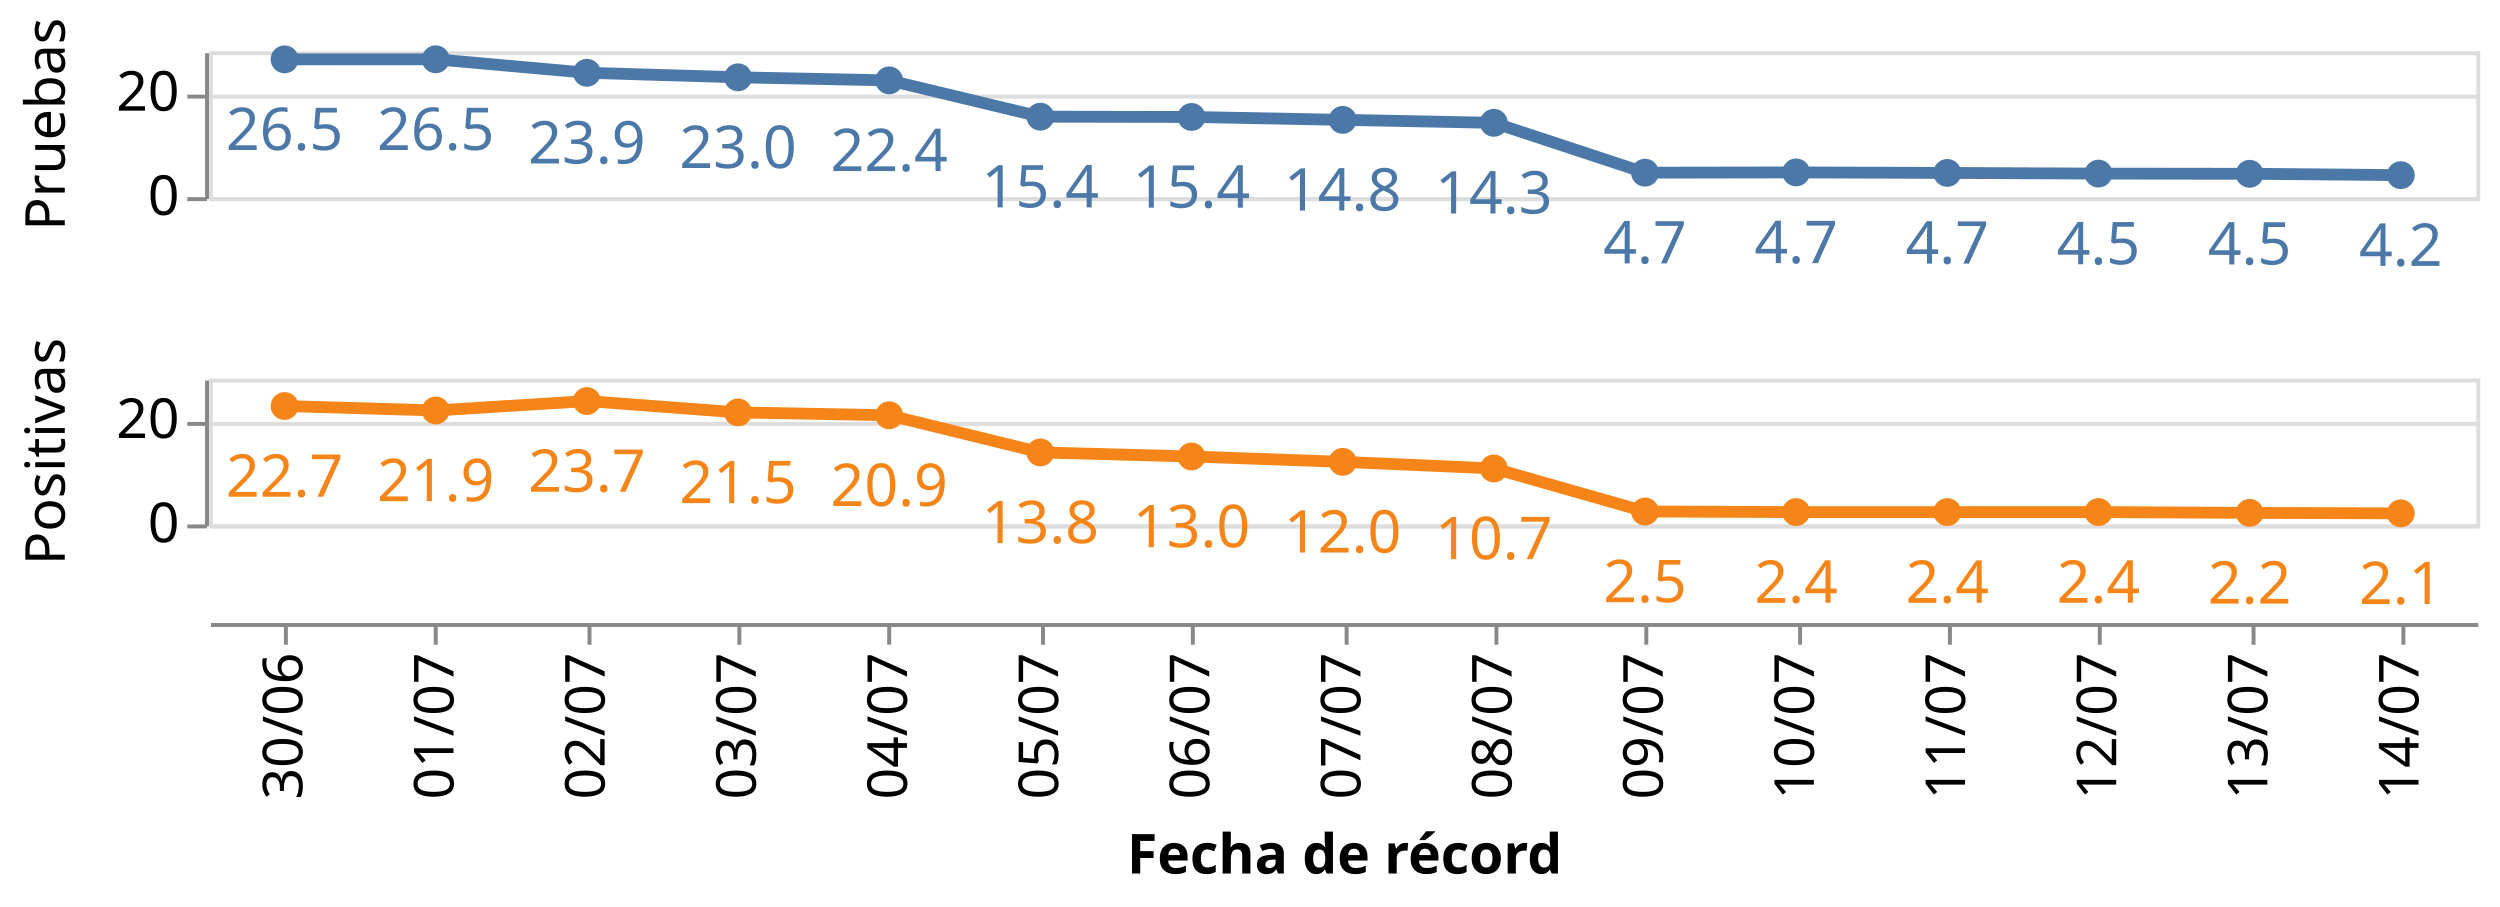
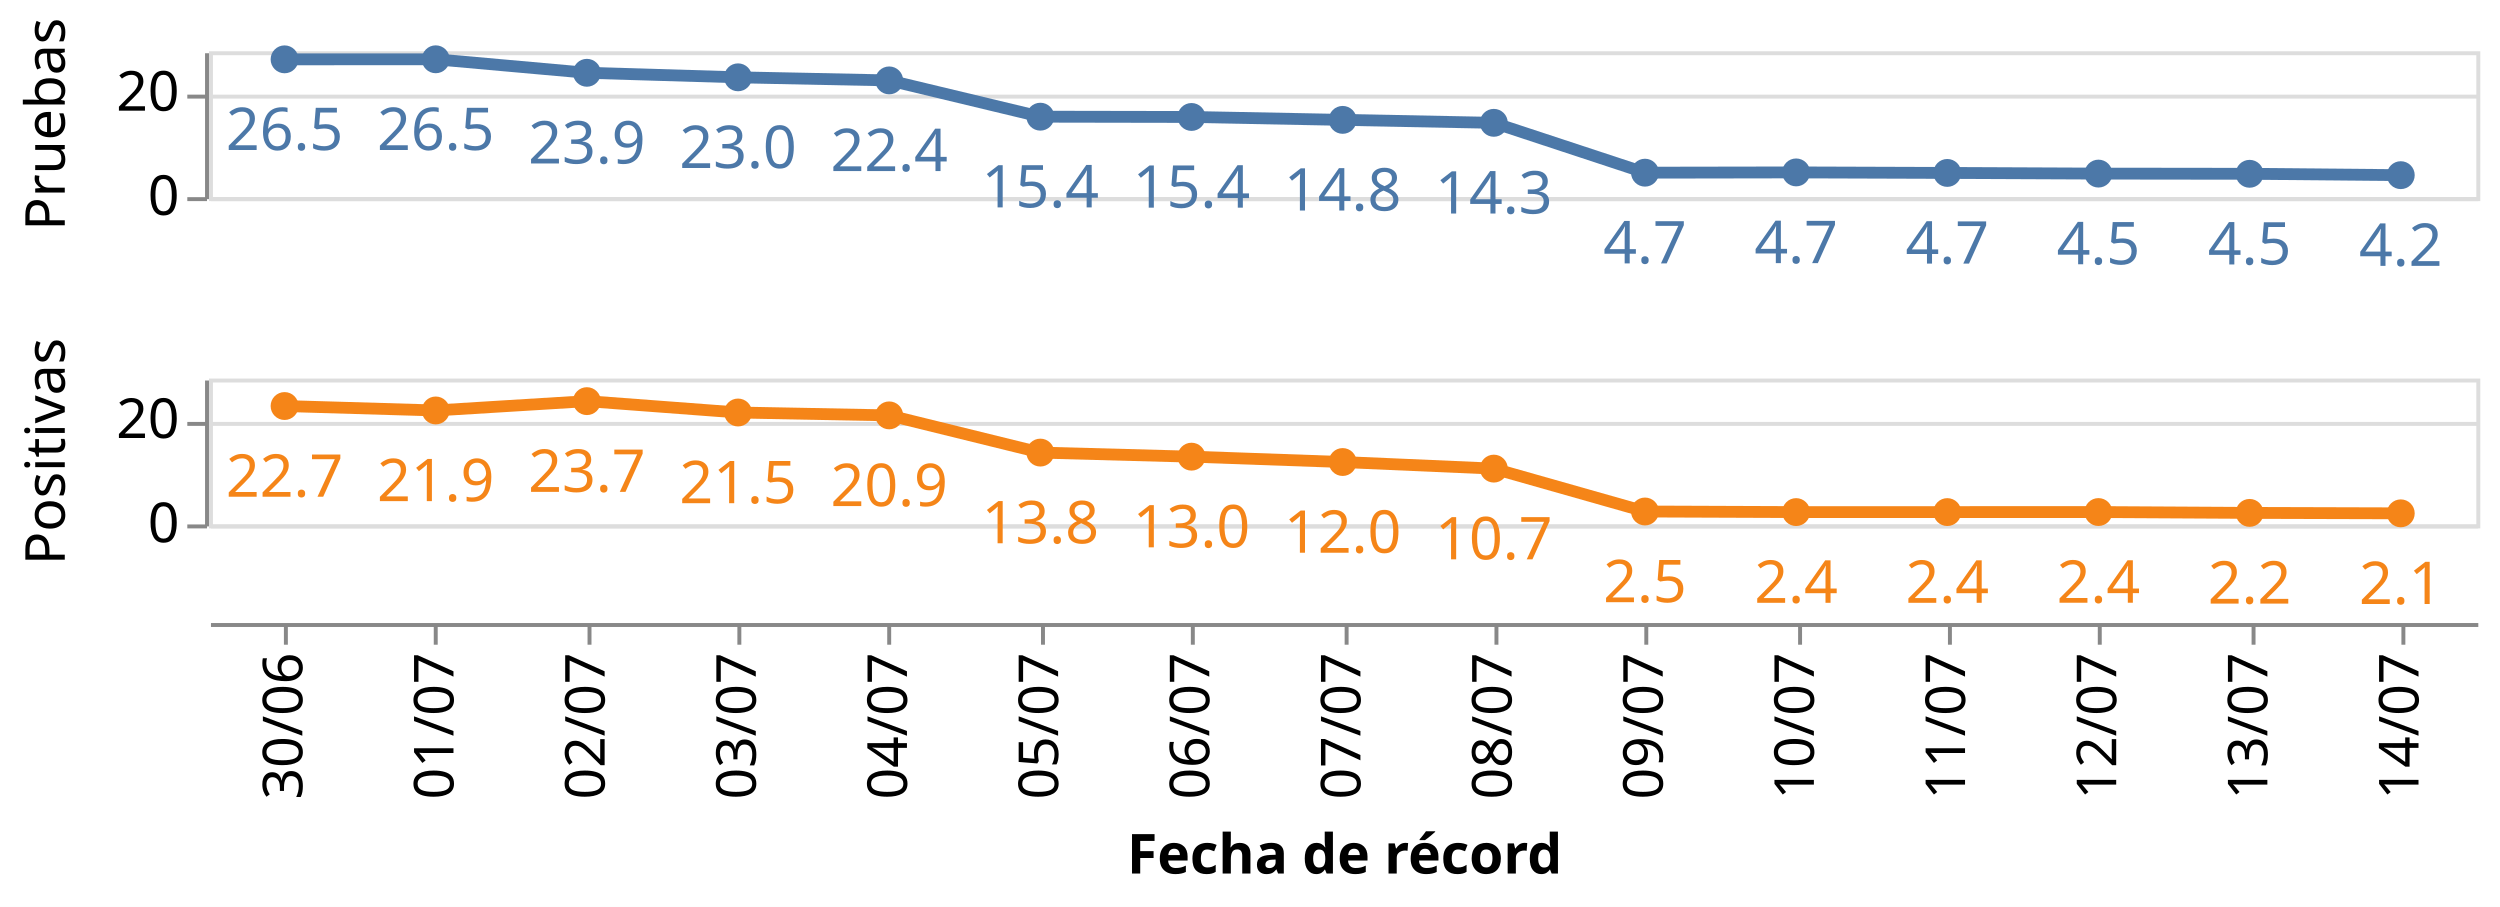
<svg xmlns="http://www.w3.org/2000/svg" class="marks" width="634" height="230" viewBox="0 0 634 230" version="1.1">
  <rect width="634" height="230" style="fill: white;" />
  <g transform="translate(53,13)">
    <g class="mark-group role-frame root">
      <g transform="translate(0,0)">
        <path class="background" d="M0,0h0v0h0Z" style="fill: none;" />
        <g>
          <g class="mark-group role-row-header row_header">
            <g transform="translate(-1,0)">
              <path class="background" d="M0,0h0v37h0Z" style="fill: none;" />
              <g>
                <g class="mark-group role-axis">
                  <g transform="translate(0.5,0.5)">
                    <path class="background" d="M0,0h0v0h0Z" style="pointer-events: none; fill: none;" />
                    <g>
                      <g class="mark-rule role-axis-tick" style="pointer-events: none;">
                        <line transform="translate(0,37)" x2="-5" y2="0" style="fill: none; stroke: #888; stroke-width: 1; opacity: 1;" />
                        <line transform="translate(0,11)" x2="-5" y2="0" style="fill: none; stroke: #888; stroke-width: 1; opacity: 1;" />
                      </g>
                      <g class="mark-text role-axis-label" style="pointer-events: none;">
                        <text text-anchor="end" transform="translate(-7,41)" style="font-family: sans-serif; font-size: 14px; fill: #000; opacity: 1;">0</text>
                        <text text-anchor="end" transform="translate(-7,14.57143)" style="font-family: sans-serif; font-size: 14px; fill: #000; opacity: 1;">20</text>
                      </g>
                      <g class="mark-rule role-axis-domain" style="pointer-events: none;">
                        <line transform="translate(0,37)" x2="0" y2="-37" style="fill: none; stroke: #888; stroke-width: 1; opacity: 1;" />
                      </g>
                    </g>
                    <path class="foreground" d="" style="pointer-events: none; display: none; fill: none;" />
                  </g>
                </g>
                <g class="mark-group role-title">
                  <g transform="translate(-46.57227,18.5)">
                    <path class="background" d="M0,0h0v0h0Z" style="pointer-events: none; fill: none;" />
                    <g>
                      <g class="mark-text role-title-text" style="pointer-events: none;">
                        <text text-anchor="middle" transform="translate(0,0) rotate(-90) translate(0,11)" style="font-family: sans-serif; font-size: 14px; fill: #000; opacity: 1;">Pruebas</text>
                      </g>
                    </g>
                    <path class="foreground" d="" style="pointer-events: none; display: none; fill: none;" />
                  </g>
                </g>
              </g>
              <path class="foreground" d="" style="display: none; fill: none;" />
            </g>
            <g transform="translate(-1,83)">
              <path class="background" d="M0,0h0v37h0Z" style="fill: none;" />
              <g>
                <g class="mark-group role-axis">
                  <g transform="translate(0.5,0.5)">
                    <path class="background" d="M0,0h0v0h0Z" style="pointer-events: none; fill: none;" />
                    <g>
                      <g class="mark-rule role-axis-tick" style="pointer-events: none;">
                        <line transform="translate(0,37)" x2="-5" y2="0" style="fill: none; stroke: #888; stroke-width: 1; opacity: 1;" />
                        <line transform="translate(0,11)" x2="-5" y2="0" style="fill: none; stroke: #888; stroke-width: 1; opacity: 1;" />
                      </g>
                      <g class="mark-text role-axis-label" style="pointer-events: none;">
                        <text text-anchor="end" transform="translate(-7,41)" style="font-family: sans-serif; font-size: 14px; fill: #000; opacity: 1;">0</text>
                        <text text-anchor="end" transform="translate(-7,14.57143)" style="font-family: sans-serif; font-size: 14px; fill: #000; opacity: 1;">20</text>
                      </g>
                      <g class="mark-rule role-axis-domain" style="pointer-events: none;">
                        <line transform="translate(0,37)" x2="0" y2="-37" style="fill: none; stroke: #888; stroke-width: 1; opacity: 1;" />
                      </g>
                    </g>
                    <path class="foreground" d="" style="pointer-events: none; display: none; fill: none;" />
                  </g>
                </g>
                <g class="mark-group role-title">
                  <g transform="translate(-46.57227,18.5)">
                    <path class="background" d="M0,0h0v0h0Z" style="pointer-events: none; fill: none;" />
                    <g>
                      <g class="mark-text role-title-text" style="pointer-events: none;">
                        <text text-anchor="middle" transform="translate(0,0) rotate(-90) translate(0,11)" style="font-family: sans-serif; font-size: 14px; fill: #000; opacity: 1;">Positivas</text>
                      </g>
                    </g>
                    <path class="foreground" d="" style="pointer-events: none; display: none; fill: none;" />
                  </g>
                </g>
              </g>
              <path class="foreground" d="" style="display: none; fill: none;" />
            </g>
          </g>
          <g class="mark-group role-column-footer column_footer">
            <g transform="translate(0,145)">
              <path class="background" d="M0,0h575v0h-575Z" style="fill: none;" />
              <g>
                <g class="mark-group role-axis">
                  <g transform="translate(0.5,0.5)">
                    <path class="background" d="M0,0h0v0h0Z" style="pointer-events: none; fill: none;" />
                    <g>
                      <g class="mark-rule role-axis-tick" style="pointer-events: none;">
                        <line transform="translate(19,0)" x2="0" y2="5" style="fill: none; stroke: #888; stroke-width: 1; opacity: 1;" />
                        <line transform="translate(57,0)" x2="0" y2="5" style="fill: none; stroke: #888; stroke-width: 1; opacity: 1;" />
                        <line transform="translate(96,0)" x2="0" y2="5" style="fill: none; stroke: #888; stroke-width: 1; opacity: 1;" />
                        <line transform="translate(134,0)" x2="0" y2="5" style="fill: none; stroke: #888; stroke-width: 1; opacity: 1;" />
                        <line transform="translate(172,0)" x2="0" y2="5" style="fill: none; stroke: #888; stroke-width: 1; opacity: 1;" />
                        <line transform="translate(211,0)" x2="0" y2="5" style="fill: none; stroke: #888; stroke-width: 1; opacity: 1;" />
                        <line transform="translate(249,0)" x2="0" y2="5" style="fill: none; stroke: #888; stroke-width: 1; opacity: 1;" />
                        <line transform="translate(288,0)" x2="0" y2="5" style="fill: none; stroke: #888; stroke-width: 1; opacity: 1;" />
                        <line transform="translate(326,0)" x2="0" y2="5" style="fill: none; stroke: #888; stroke-width: 1; opacity: 1;" />
                        <line transform="translate(364,0)" x2="0" y2="5" style="fill: none; stroke: #888; stroke-width: 1; opacity: 1;" />
                        <line transform="translate(403,0)" x2="0" y2="5" style="fill: none; stroke: #888; stroke-width: 1; opacity: 1;" />
                        <line transform="translate(441,0)" x2="0" y2="5" style="fill: none; stroke: #888; stroke-width: 1; opacity: 1;" />
                        <line transform="translate(479,0)" x2="0" y2="5" style="fill: none; stroke: #888; stroke-width: 1; opacity: 1;" />
                        <line transform="translate(518,0)" x2="0" y2="5" style="fill: none; stroke: #888; stroke-width: 1; opacity: 1;" />
                        <line transform="translate(556,0)" x2="0" y2="5" style="fill: none; stroke: #888; stroke-width: 1; opacity: 1;" />
                      </g>
                      <g class="mark-text role-axis-label" style="pointer-events: none;">
                        <text text-anchor="end" transform="translate(19.16667,7) rotate(270) translate(0,4)" style="font-family: sans-serif; font-size: 14px; fill: #000; opacity: 1;">30/06</text>
                        <text text-anchor="end" transform="translate(57.5,7) rotate(270) translate(0,4)" style="font-family: sans-serif; font-size: 14px; fill: #000; opacity: 1;">01/07</text>
                        <text text-anchor="end" transform="translate(95.83333,7) rotate(270) translate(0,4)" style="font-family: sans-serif; font-size: 14px; fill: #000; opacity: 1;">02/07</text>
                        <text text-anchor="end" transform="translate(134.1667,7) rotate(270) translate(0,4)" style="font-family: sans-serif; font-size: 14px; fill: #000; opacity: 1;">03/07</text>
                        <text text-anchor="end" transform="translate(172.5,7) rotate(270) translate(0,4)" style="font-family: sans-serif; font-size: 14px; fill: #000; opacity: 1;">04/07</text>
                        <text text-anchor="end" transform="translate(210.8333,7) rotate(270) translate(0,4)" style="font-family: sans-serif; font-size: 14px; fill: #000; opacity: 1;">05/07</text>
                        <text text-anchor="end" transform="translate(249.1667,7) rotate(270) translate(0,4)" style="font-family: sans-serif; font-size: 14px; fill: #000; opacity: 1;">06/07</text>
                        <text text-anchor="end" transform="translate(287.5,7) rotate(270) translate(0,4)" style="font-family: sans-serif; font-size: 14px; fill: #000; opacity: 1;">07/07</text>
                        <text text-anchor="end" transform="translate(325.8333,7) rotate(270) translate(0,4)" style="font-family: sans-serif; font-size: 14px; fill: #000; opacity: 1;">08/07</text>
                        <text text-anchor="end" transform="translate(364.1667,7) rotate(270) translate(0,4)" style="font-family: sans-serif; font-size: 14px; fill: #000; opacity: 1;">09/07</text>
                        <text text-anchor="end" transform="translate(402.5,7) rotate(270) translate(0,4)" style="font-family: sans-serif; font-size: 14px; fill: #000; opacity: 1;">10/07</text>
                        <text text-anchor="end" transform="translate(440.8333,7) rotate(270) translate(0,4)" style="font-family: sans-serif; font-size: 14px; fill: #000; opacity: 1;">11/07</text>
                        <text text-anchor="end" transform="translate(479.1667,7) rotate(270) translate(0,4)" style="font-family: sans-serif; font-size: 14px; fill: #000; opacity: 1;">12/07</text>
                        <text text-anchor="end" transform="translate(517.5,7) rotate(270) translate(0,4)" style="font-family: sans-serif; font-size: 14px; fill: #000; opacity: 1;">13/07</text>
                        <text text-anchor="end" transform="translate(555.8333,7) rotate(270) translate(0,4)" style="font-family: sans-serif; font-size: 14px; fill: #000; opacity: 1;">14/07</text>
                      </g>
                      <g class="mark-rule role-axis-domain" style="pointer-events: none;">
                        <line transform="translate(0,0)" x2="575" y2="0" style="fill: none; stroke: #888; stroke-width: 1; opacity: 1;" />
                      </g>
                      <g class="mark-text role-axis-title" style="pointer-events: none;">
                        <text text-anchor="middle" transform="translate(287.5,63.03418)" style="font-family: sans-serif; font-size: 14px; font-weight: bold; fill: #000; opacity: 1;">Fecha de récord</text>
                      </g>
                    </g>
                    <path class="foreground" d="" style="pointer-events: none; display: none; fill: none;" />
                  </g>
                </g>
              </g>
              <path class="foreground" d="" style="display: none; fill: none;" />
            </g>
          </g>
          <g class="mark-group role-scope cell">
            <g transform="translate(0,0)">
              <path class="background" d="M0.5,0.5h575v37h-575Z" style="fill: none; stroke: #ddd;" />
              <g>
                <g class="mark-group role-axis">
                  <g transform="translate(0.5,0.5)">
                    <path class="background" d="M0,0h0v0h0Z" style="pointer-events: none; fill: none;" />
                    <g>
                      <g class="mark-rule role-axis-grid" style="pointer-events: none;">
                        <line transform="translate(0,37)" x2="575" y2="0" style="fill: none; stroke: #ddd; stroke-width: 1; opacity: 1;" />
                        <line transform="translate(0,11)" x2="575" y2="0" style="fill: none; stroke: #ddd; stroke-width: 1; opacity: 1;" />
                      </g>
                    </g>
                    <path class="foreground" d="" style="pointer-events: none; display: none; fill: none;" />
                  </g>
                </g>
                <g class="mark-group role-scope child_layer_0_layer_0_pathgroup">
                  <g transform="translate(0,0)">
                    <path class="background" d="M0,0h575v37h-575Z" style="fill: none;" />
                    <g>
                      <g class="mark-line role-mark child_layer_0_layer_0_marks">
-                         <path d="M19.167,2.048L57.5,2.035L95.833,5.46L134.167,6.607L172.5,7.39L210.833,16.591L249.167,16.661L287.5,17.399L325.833,18.148L364.167,30.791L402.5,30.723L440.833,30.854L479.167,31.024L517.5,31.075L555.833,31.422" style="fill: none; stroke: #4c78a8; stroke-width: 3;" />
+                         <path d="M19.167,2.048L57.5,2.035L95.833,5.46L134.167,6.608L172.5,7.39L210.833,16.591L249.167,16.662L287.5,17.4L325.833,18.149L364.167,30.791L402.5,30.723L440.833,30.854L479.167,31.024L517.5,31.075L555.833,31.422" style="fill: none; stroke: #4c78a8; stroke-width: 3;" />
                      </g>
                    </g>
                    <path class="foreground" d="" style="display: none; fill: none;" />
                  </g>
                </g>
                <g class="mark-symbol role-mark child_layer_0_layer_1_marks">
                  <path transform="translate(555.8333,31.4216)" d="M3.536,0A3.536,3.536,0,1,1,-3.536,0A3.536,3.536,0,1,1,3.536,0" style="fill: #4c78a8; stroke-width: 2; opacity: 1;" />
                  <path transform="translate(517.5,31.07467)" d="M3.536,0A3.536,3.536,0,1,1,-3.536,0A3.536,3.536,0,1,1,3.536,0" style="fill: #4c78a8; stroke-width: 2; opacity: 1;" />
                  <path transform="translate(479.1667,31.02388)" d="M3.536,0A3.536,3.536,0,1,1,-3.536,0A3.536,3.536,0,1,1,3.536,0" style="fill: #4c78a8; stroke-width: 2; opacity: 1;" />
                  <path transform="translate(440.8333,30.85423)" d="M3.536,0A3.536,3.536,0,1,1,-3.536,0A3.536,3.536,0,1,1,3.536,0" style="fill: #4c78a8; stroke-width: 2; opacity: 1;" />
                  <path transform="translate(402.5,30.7233)" d="M3.536,0A3.536,3.536,0,1,1,-3.536,0A3.536,3.536,0,1,1,3.536,0" style="fill: #4c78a8; stroke-width: 2; opacity: 1;" />
                  <path transform="translate(364.1667,30.79083)" d="M3.536,0A3.536,3.536,0,1,1,-3.536,0A3.536,3.536,0,1,1,3.536,0" style="fill: #4c78a8; stroke-width: 2; opacity: 1;" />
-                   <path transform="translate(325.8333,18.14827)" d="M3.536,0A3.536,3.536,0,1,1,-3.536,0A3.536,3.536,0,1,1,3.536,0" style="fill: #4c78a8; stroke-width: 2; opacity: 1;" />
-                   <path transform="translate(287.5,17.39927)" d="M3.536,0A3.536,3.536,0,1,1,-3.536,0A3.536,3.536,0,1,1,3.536,0" style="fill: #4c78a8; stroke-width: 2; opacity: 1;" />
-                   <path transform="translate(249.1667,16.66099)" d="M3.536,0A3.536,3.536,0,1,1,-3.536,0A3.536,3.536,0,1,1,3.536,0" style="fill: #4c78a8; stroke-width: 2; opacity: 1;" />
-                   <path transform="translate(210.8333,16.59055)" d="M3.536,0A3.536,3.536,0,1,1,-3.536,0A3.536,3.536,0,1,1,3.536,0" style="fill: #4c78a8; stroke-width: 2; opacity: 1;" />
-                   <path transform="translate(172.5,7.390184)" d="M3.536,0A3.536,3.536,0,1,1,-3.536,0A3.536,3.536,0,1,1,3.536,0" style="fill: #4c78a8; stroke-width: 2; opacity: 1;" />
-                   <path transform="translate(134.1667,6.607478)" d="M3.536,0A3.536,3.536,0,1,1,-3.536,0A3.536,3.536,0,1,1,3.536,0" style="fill: #4c78a8; stroke-width: 2; opacity: 1;" />
-                   <path transform="translate(95.83333,5.459704)" d="M3.536,0A3.536,3.536,0,1,1,-3.536,0A3.536,3.536,0,1,1,3.536,0" style="fill: #4c78a8; stroke-width: 2; opacity: 1;" />
+                   <path transform="translate(325.8333,18.14881)" d="M3.536,0A3.536,3.536,0,1,1,-3.536,0A3.536,3.536,0,1,1,3.536,0" style="fill: #4c78a8; stroke-width: 2; opacity: 1;" />
+                   <path transform="translate(287.5,17.39981)" d="M3.536,0A3.536,3.536,0,1,1,-3.536,0A3.536,3.536,0,1,1,3.536,0" style="fill: #4c78a8; stroke-width: 2; opacity: 1;" />
+                   <path transform="translate(249.1667,16.66154)" d="M3.536,0A3.536,3.536,0,1,1,-3.536,0A3.536,3.536,0,1,1,3.536,0" style="fill: #4c78a8; stroke-width: 2; opacity: 1;" />
+                   <path transform="translate(210.8333,16.59111)" d="M3.536,0A3.536,3.536,0,1,1,-3.536,0A3.536,3.536,0,1,1,3.536,0" style="fill: #4c78a8; stroke-width: 2; opacity: 1;" />
+                   <path transform="translate(172.5,7.390377)" d="M3.536,0A3.536,3.536,0,1,1,-3.536,0A3.536,3.536,0,1,1,3.536,0" style="fill: #4c78a8; stroke-width: 2; opacity: 1;" />
+                   <path transform="translate(134.1667,6.607667)" d="M3.536,0A3.536,3.536,0,1,1,-3.536,0A3.536,3.536,0,1,1,3.536,0" style="fill: #4c78a8; stroke-width: 2; opacity: 1;" />
+                   <path transform="translate(95.83333,5.459888)" d="M3.536,0A3.536,3.536,0,1,1,-3.536,0A3.536,3.536,0,1,1,3.536,0" style="fill: #4c78a8; stroke-width: 2; opacity: 1;" />
                  <path transform="translate(57.5,2.035385)" d="M3.536,0A3.536,3.536,0,1,1,-3.536,0A3.536,3.536,0,1,1,3.536,0" style="fill: #4c78a8; stroke-width: 2; opacity: 1;" />
                  <path transform="translate(19.16667,2.047619)" d="M3.536,0A3.536,3.536,0,1,1,-3.536,0A3.536,3.536,0,1,1,3.536,0" style="fill: #4c78a8; stroke-width: 2; opacity: 1;" />
                </g>
                <g class="mark-text role-mark child_layer_1_marks">
                  <text text-anchor="middle" transform="translate(555.8333,54.4216)" style="font-family: sans-serif; font-size: 15px; fill: #4c78a8;">4.2</text>
                  <text text-anchor="middle" transform="translate(517.5,54.07467)" style="font-family: sans-serif; font-size: 15px; fill: #4c78a8;">4.5</text>
                  <text text-anchor="middle" transform="translate(479.1667,54.02388)" style="font-family: sans-serif; font-size: 15px; fill: #4c78a8;">4.5</text>
                  <text text-anchor="middle" transform="translate(440.8333,53.85423)" style="font-family: sans-serif; font-size: 15px; fill: #4c78a8;">4.7</text>
                  <text text-anchor="middle" transform="translate(402.5,53.7233)" style="font-family: sans-serif; font-size: 15px; fill: #4c78a8;">4.7</text>
                  <text text-anchor="middle" transform="translate(364.1667,53.79083)" style="font-family: sans-serif; font-size: 15px; fill: #4c78a8;">4.7</text>
-                   <text text-anchor="middle" transform="translate(325.8333,41.14827)" style="font-family: sans-serif; font-size: 15px; fill: #4c78a8;">14.3</text>
-                   <text text-anchor="middle" transform="translate(287.5,40.39927)" style="font-family: sans-serif; font-size: 15px; fill: #4c78a8;">14.8</text>
-                   <text text-anchor="middle" transform="translate(249.1667,39.66099)" style="font-family: sans-serif; font-size: 15px; fill: #4c78a8;">15.4</text>
-                   <text text-anchor="middle" transform="translate(210.8333,39.59055)" style="font-family: sans-serif; font-size: 15px; fill: #4c78a8;">15.4</text>
-                   <text text-anchor="middle" transform="translate(172.5,30.39018)" style="font-family: sans-serif; font-size: 15px; fill: #4c78a8;">22.4</text>
-                   <text text-anchor="middle" transform="translate(134.1667,29.60748)" style="font-family: sans-serif; font-size: 15px; fill: #4c78a8;">23.0</text>
-                   <text text-anchor="middle" transform="translate(95.83333,28.4597)" style="font-family: sans-serif; font-size: 15px; fill: #4c78a8;">23.9</text>
+                   <text text-anchor="middle" transform="translate(325.8333,41.14881)" style="font-family: sans-serif; font-size: 15px; fill: #4c78a8;">14.3</text>
+                   <text text-anchor="middle" transform="translate(287.5,40.39981)" style="font-family: sans-serif; font-size: 15px; fill: #4c78a8;">14.8</text>
+                   <text text-anchor="middle" transform="translate(249.1667,39.66154)" style="font-family: sans-serif; font-size: 15px; fill: #4c78a8;">15.4</text>
+                   <text text-anchor="middle" transform="translate(210.8333,39.59111)" style="font-family: sans-serif; font-size: 15px; fill: #4c78a8;">15.4</text>
+                   <text text-anchor="middle" transform="translate(172.5,30.39038)" style="font-family: sans-serif; font-size: 15px; fill: #4c78a8;">22.4</text>
+                   <text text-anchor="middle" transform="translate(134.1667,29.60767)" style="font-family: sans-serif; font-size: 15px; fill: #4c78a8;">23.0</text>
+                   <text text-anchor="middle" transform="translate(95.83333,28.45989)" style="font-family: sans-serif; font-size: 15px; fill: #4c78a8;">23.9</text>
                  <text text-anchor="middle" transform="translate(57.5,25.03539)" style="font-family: sans-serif; font-size: 15px; fill: #4c78a8;">26.5</text>
                  <text text-anchor="middle" transform="translate(19.16667,25.04762)" style="font-family: sans-serif; font-size: 15px; fill: #4c78a8;">26.5</text>
                </g>
              </g>
              <path class="foreground" d="" style="display: none; fill: none;" />
            </g>
            <g transform="translate(0,83)">
              <path class="background" d="M0.5,0.5h575v37h-575Z" style="fill: none; stroke: #ddd;" />
              <g>
                <g class="mark-group role-axis">
                  <g transform="translate(0.5,0.5)">
                    <path class="background" d="M0,0h0v0h0Z" style="pointer-events: none; fill: none;" />
                    <g>
                      <g class="mark-rule role-axis-grid" style="pointer-events: none;">
                        <line transform="translate(0,37)" x2="575" y2="0" style="fill: none; stroke: #ddd; stroke-width: 1; opacity: 1;" />
                        <line transform="translate(0,11)" x2="575" y2="0" style="fill: none; stroke: #ddd; stroke-width: 1; opacity: 1;" />
                      </g>
                    </g>
                    <path class="foreground" d="" style="pointer-events: none; display: none; fill: none;" />
                  </g>
                </g>
                <g class="mark-group role-scope child_layer_0_layer_0_pathgroup">
                  <g transform="translate(0,0)">
                    <path class="background" d="M0,0h575v37h-575Z" style="fill: none;" />
                    <g>
                      <g class="mark-line role-mark child_layer_0_layer_0_marks">
-                         <path d="M19.167,6.97L57.5,8.092L95.833,5.709L134.167,8.589L172.5,9.317L210.833,18.736L249.167,19.767L287.5,21.13L325.833,22.803L364.167,33.716L402.5,33.865L440.833,33.865L479.167,33.856L517.5,34.07L555.833,34.182" style="fill: none; stroke: #f58518; stroke-width: 3;" />
+                         <path d="M19.167,6.97L57.5,8.092L95.833,5.73L134.167,8.611L172.5,9.34L210.833,18.778L249.167,19.81L287.5,21.169L325.833,22.841L364.167,33.716L402.5,33.865L440.833,33.865L479.167,33.856L517.5,34.07L555.833,34.182" style="fill: none; stroke: #f58518; stroke-width: 3;" />
                      </g>
                    </g>
                    <path class="foreground" d="" style="display: none; fill: none;" />
                  </g>
                </g>
                <g class="mark-symbol role-mark child_layer_0_layer_1_marks">
                  <path transform="translate(555.8333,34.18241)" d="M3.536,0A3.536,3.536,0,1,1,-3.536,0A3.536,3.536,0,1,1,3.536,0" style="fill: #f58518; stroke-width: 2; opacity: 1;" />
                  <path transform="translate(517.5,34.06997)" d="M3.536,0A3.536,3.536,0,1,1,-3.536,0A3.536,3.536,0,1,1,3.536,0" style="fill: #f58518; stroke-width: 2; opacity: 1;" />
                  <path transform="translate(479.1667,33.85571)" d="M3.536,0A3.536,3.536,0,1,1,-3.536,0A3.536,3.536,0,1,1,3.536,0" style="fill: #f58518; stroke-width: 2; opacity: 1;" />
                  <path transform="translate(440.8333,33.86525)" d="M3.536,0A3.536,3.536,0,1,1,-3.536,0A3.536,3.536,0,1,1,3.536,0" style="fill: #f58518; stroke-width: 2; opacity: 1;" />
                  <path transform="translate(402.5,33.86541)" d="M3.536,0A3.536,3.536,0,1,1,-3.536,0A3.536,3.536,0,1,1,3.536,0" style="fill: #f58518; stroke-width: 2; opacity: 1;" />
                  <path transform="translate(364.1667,33.71564)" d="M3.536,0A3.536,3.536,0,1,1,-3.536,0A3.536,3.536,0,1,1,3.536,0" style="fill: #f58518; stroke-width: 2; opacity: 1;" />
-                   <path transform="translate(325.8333,22.80296)" d="M3.536,0A3.536,3.536,0,1,1,-3.536,0A3.536,3.536,0,1,1,3.536,0" style="fill: #f58518; stroke-width: 2; opacity: 1;" />
-                   <path transform="translate(287.5,21.12972)" d="M3.536,0A3.536,3.536,0,1,1,-3.536,0A3.536,3.536,0,1,1,3.536,0" style="fill: #f58518; stroke-width: 2; opacity: 1;" />
-                   <path transform="translate(249.1667,19.76723)" d="M3.536,0A3.536,3.536,0,1,1,-3.536,0A3.536,3.536,0,1,1,3.536,0" style="fill: #f58518; stroke-width: 2; opacity: 1;" />
-                   <path transform="translate(210.8333,18.73611)" d="M3.536,0A3.536,3.536,0,1,1,-3.536,0A3.536,3.536,0,1,1,3.536,0" style="fill: #f58518; stroke-width: 2; opacity: 1;" />
-                   <path transform="translate(172.5,9.317343)" d="M3.536,0A3.536,3.536,0,1,1,-3.536,0A3.536,3.536,0,1,1,3.536,0" style="fill: #f58518; stroke-width: 2; opacity: 1;" />
-                   <path transform="translate(134.1667,8.588515)" d="M3.536,0A3.536,3.536,0,1,1,-3.536,0A3.536,3.536,0,1,1,3.536,0" style="fill: #f58518; stroke-width: 2; opacity: 1;" />
-                   <path transform="translate(95.83333,5.708503)" d="M3.536,0A3.536,3.536,0,1,1,-3.536,0A3.536,3.536,0,1,1,3.536,0" style="fill: #f58518; stroke-width: 2; opacity: 1;" />
+                   <path transform="translate(325.8333,22.84119)" d="M3.536,0A3.536,3.536,0,1,1,-3.536,0A3.536,3.536,0,1,1,3.536,0" style="fill: #f58518; stroke-width: 2; opacity: 1;" />
+                   <path transform="translate(287.5,21.16915)" d="M3.536,0A3.536,3.536,0,1,1,-3.536,0A3.536,3.536,0,1,1,3.536,0" style="fill: #f58518; stroke-width: 2; opacity: 1;" />
+                   <path transform="translate(249.1667,19.8102)" d="M3.536,0A3.536,3.536,0,1,1,-3.536,0A3.536,3.536,0,1,1,3.536,0" style="fill: #f58518; stroke-width: 2; opacity: 1;" />
+                   <path transform="translate(210.8333,18.7784)" d="M3.536,0A3.536,3.536,0,1,1,-3.536,0A3.536,3.536,0,1,1,3.536,0" style="fill: #f58518; stroke-width: 2; opacity: 1;" />
+                   <path transform="translate(172.5,9.339893)" d="M3.536,0A3.536,3.536,0,1,1,-3.536,0A3.536,3.536,0,1,1,3.536,0" style="fill: #f58518; stroke-width: 2; opacity: 1;" />
+                   <path transform="translate(134.1667,8.610898)" d="M3.536,0A3.536,3.536,0,1,1,-3.536,0A3.536,3.536,0,1,1,3.536,0" style="fill: #f58518; stroke-width: 2; opacity: 1;" />
+                   <path transform="translate(95.83333,5.729618)" d="M3.536,0A3.536,3.536,0,1,1,-3.536,0A3.536,3.536,0,1,1,3.536,0" style="fill: #f58518; stroke-width: 2; opacity: 1;" />
                  <path transform="translate(57.5,8.092362)" d="M3.536,0A3.536,3.536,0,1,1,-3.536,0A3.536,3.536,0,1,1,3.536,0" style="fill: #f58518; stroke-width: 2; opacity: 1;" />
                  <path transform="translate(19.16667,6.970007)" d="M3.536,0A3.536,3.536,0,1,1,-3.536,0A3.536,3.536,0,1,1,3.536,0" style="fill: #f58518; stroke-width: 2; opacity: 1;" />
                </g>
                <g class="mark-text role-mark child_layer_1_marks">
                  <text text-anchor="middle" transform="translate(555.8333,57.18241)" style="font-family: sans-serif; font-size: 15px; fill: #f58518;">2.1</text>
                  <text text-anchor="middle" transform="translate(517.5,57.06997)" style="font-family: sans-serif; font-size: 15px; fill: #f58518;">2.2</text>
                  <text text-anchor="middle" transform="translate(479.1667,56.85571)" style="font-family: sans-serif; font-size: 15px; fill: #f58518;">2.4</text>
                  <text text-anchor="middle" transform="translate(440.8333,56.86525)" style="font-family: sans-serif; font-size: 15px; fill: #f58518;">2.4</text>
                  <text text-anchor="middle" transform="translate(402.5,56.86541)" style="font-family: sans-serif; font-size: 15px; fill: #f58518;">2.4</text>
                  <text text-anchor="middle" transform="translate(364.1667,56.71564)" style="font-family: sans-serif; font-size: 15px; fill: #f58518;">2.5</text>
-                   <text text-anchor="middle" transform="translate(325.8333,45.80296)" style="font-family: sans-serif; font-size: 15px; fill: #f58518;">10.7</text>
-                   <text text-anchor="middle" transform="translate(287.5,44.12972)" style="font-family: sans-serif; font-size: 15px; fill: #f58518;">12.0</text>
-                   <text text-anchor="middle" transform="translate(249.1667,42.76723)" style="font-family: sans-serif; font-size: 15px; fill: #f58518;">13.0</text>
-                   <text text-anchor="middle" transform="translate(210.8333,41.73611)" style="font-family: sans-serif; font-size: 15px; fill: #f58518;">13.8</text>
-                   <text text-anchor="middle" transform="translate(172.5,32.31734)" style="font-family: sans-serif; font-size: 15px; fill: #f58518;">20.9</text>
-                   <text text-anchor="middle" transform="translate(134.1667,31.58851)" style="font-family: sans-serif; font-size: 15px; fill: #f58518;">21.5</text>
-                   <text text-anchor="middle" transform="translate(95.83333,28.7085)" style="font-family: sans-serif; font-size: 15px; fill: #f58518;">23.7</text>
+                   <text text-anchor="middle" transform="translate(325.8333,45.84119)" style="font-family: sans-serif; font-size: 15px; fill: #f58518;">10.7</text>
+                   <text text-anchor="middle" transform="translate(287.5,44.16915)" style="font-family: sans-serif; font-size: 15px; fill: #f58518;">12.0</text>
+                   <text text-anchor="middle" transform="translate(249.1667,42.8102)" style="font-family: sans-serif; font-size: 15px; fill: #f58518;">13.0</text>
+                   <text text-anchor="middle" transform="translate(210.8333,41.7784)" style="font-family: sans-serif; font-size: 15px; fill: #f58518;">13.8</text>
+                   <text text-anchor="middle" transform="translate(172.5,32.33989)" style="font-family: sans-serif; font-size: 15px; fill: #f58518;">20.9</text>
+                   <text text-anchor="middle" transform="translate(134.1667,31.6109)" style="font-family: sans-serif; font-size: 15px; fill: #f58518;">21.5</text>
+                   <text text-anchor="middle" transform="translate(95.83333,28.72962)" style="font-family: sans-serif; font-size: 15px; fill: #f58518;">23.7</text>
                  <text text-anchor="middle" transform="translate(57.5,31.09236)" style="font-family: sans-serif; font-size: 15px; fill: #f58518;">21.9</text>
                  <text text-anchor="middle" transform="translate(19.16667,29.97001)" style="font-family: sans-serif; font-size: 15px; fill: #f58518;">22.7</text>
                </g>
              </g>
              <path class="foreground" d="" style="display: none; fill: none;" />
            </g>
          </g>
        </g>
        <path class="foreground" d="" style="display: none; fill: none;" />
      </g>
    </g>
  </g>
</svg>
